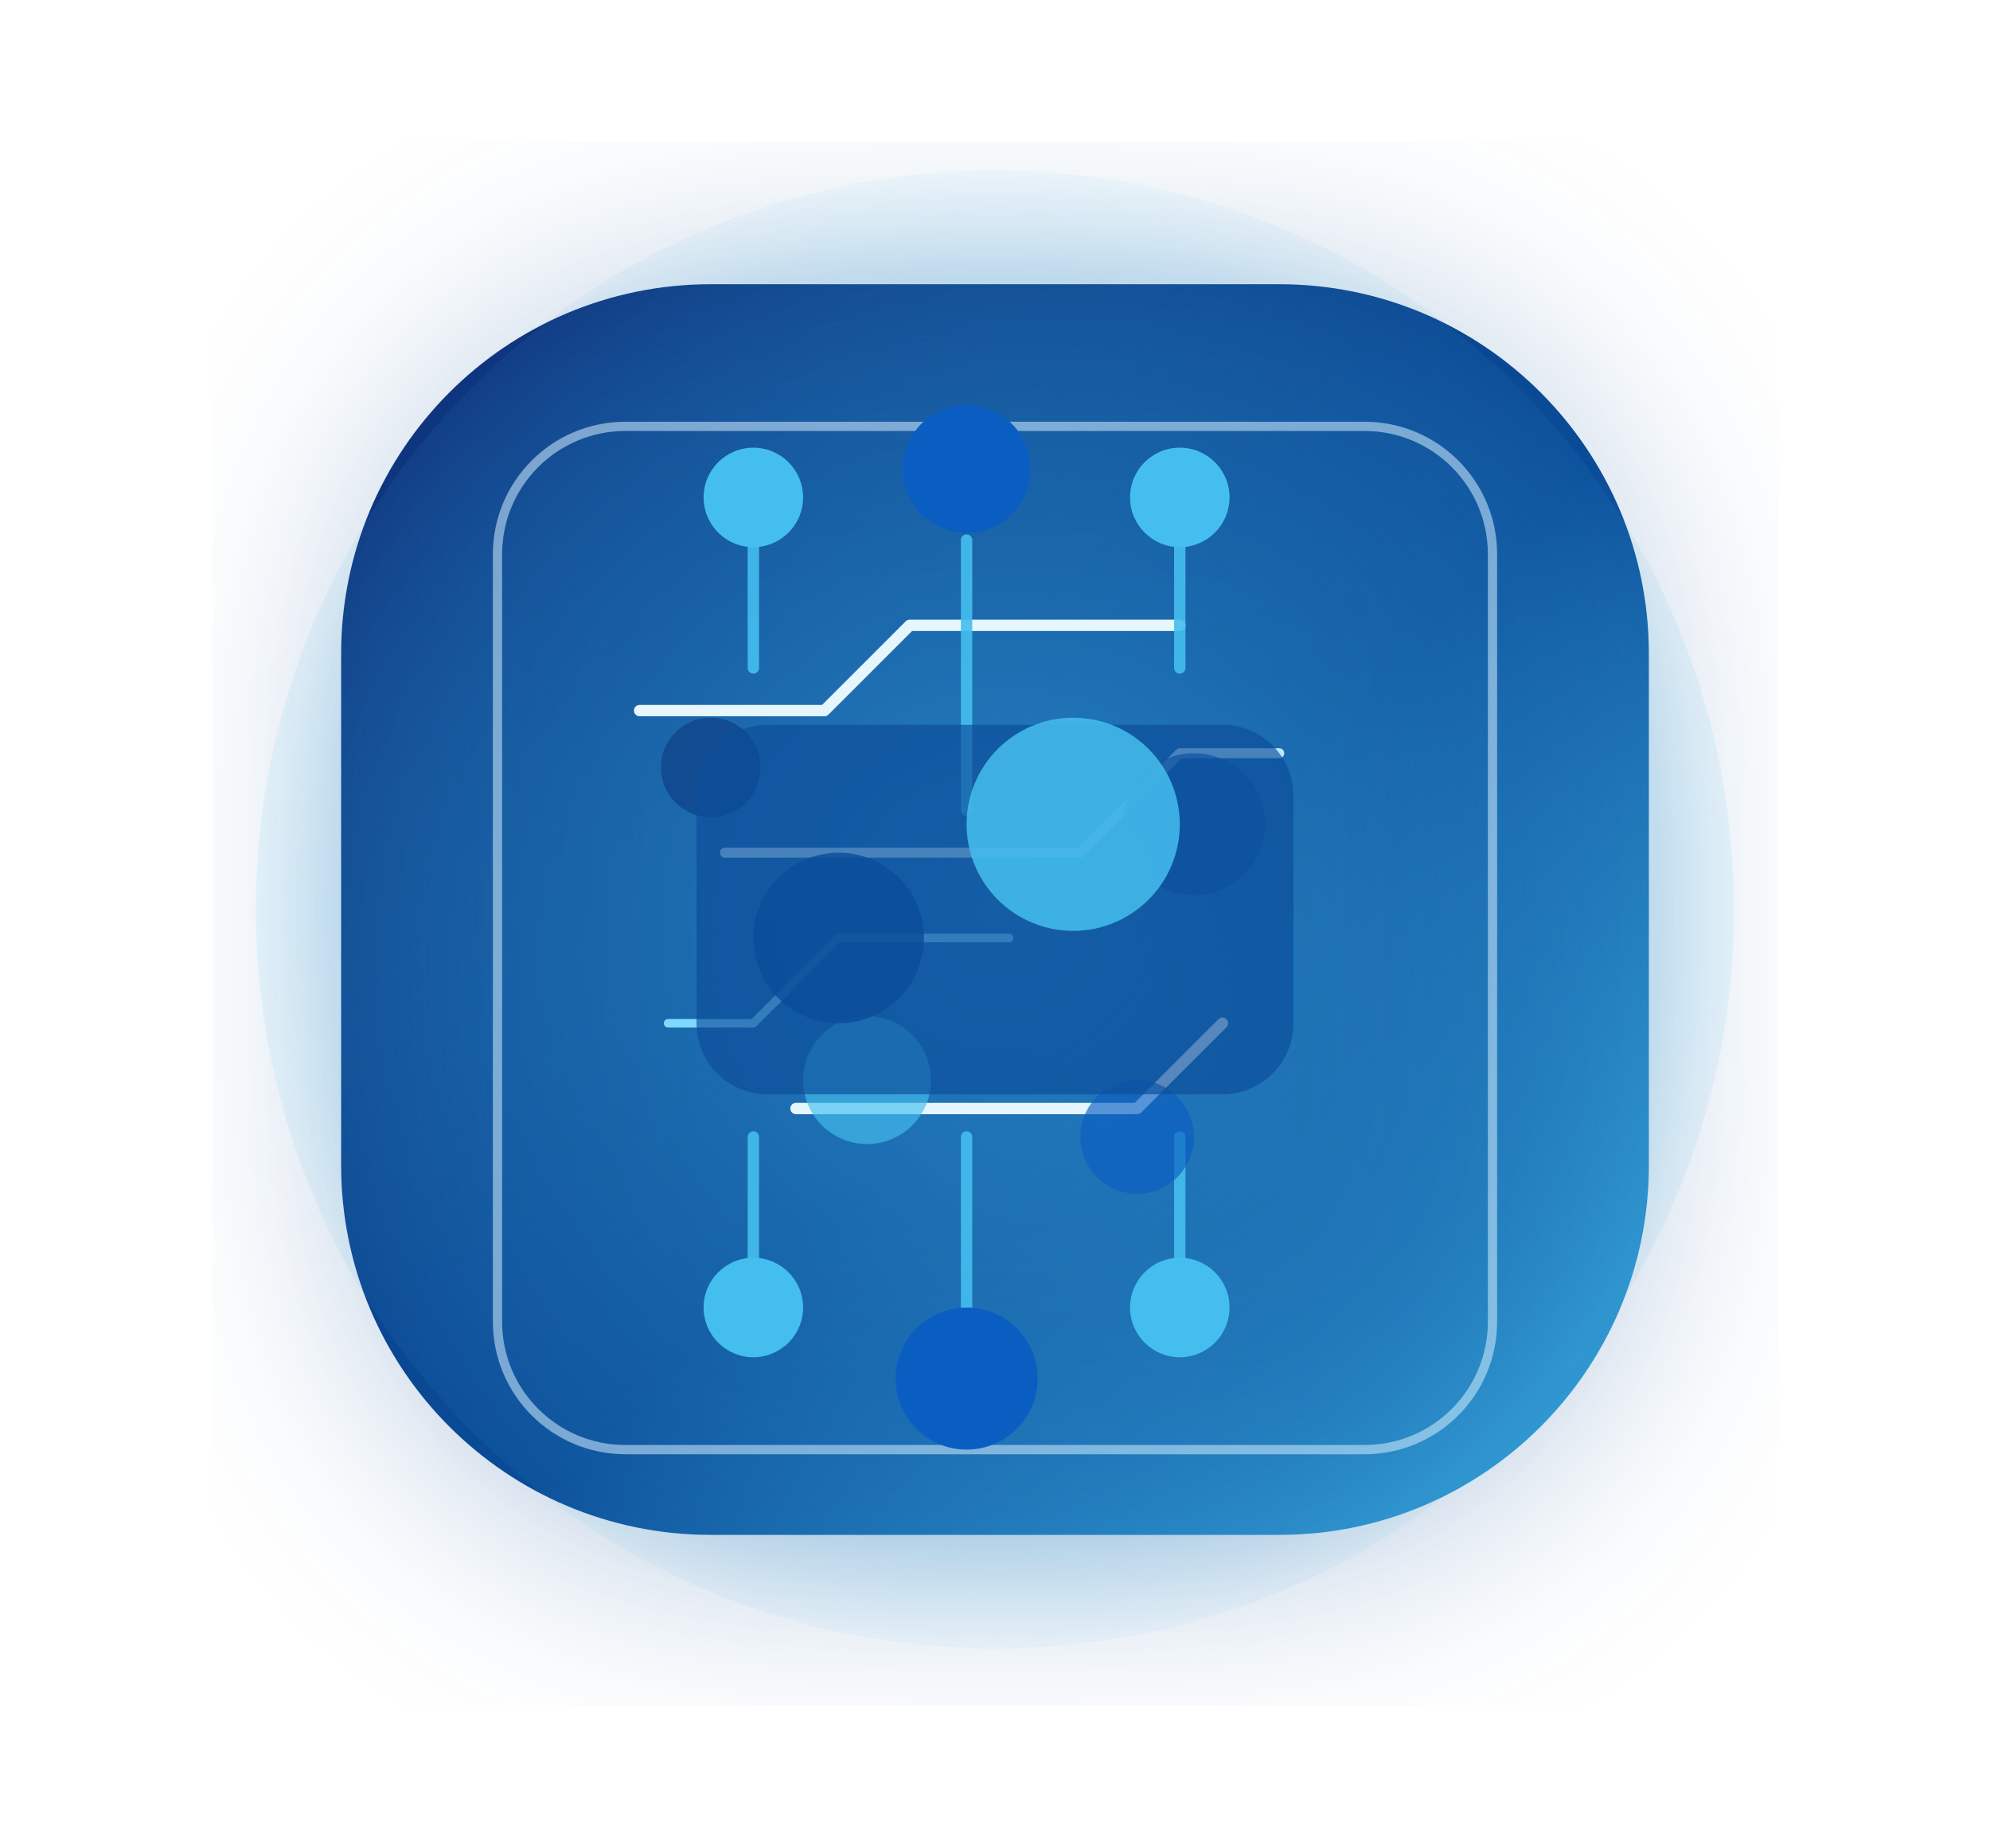
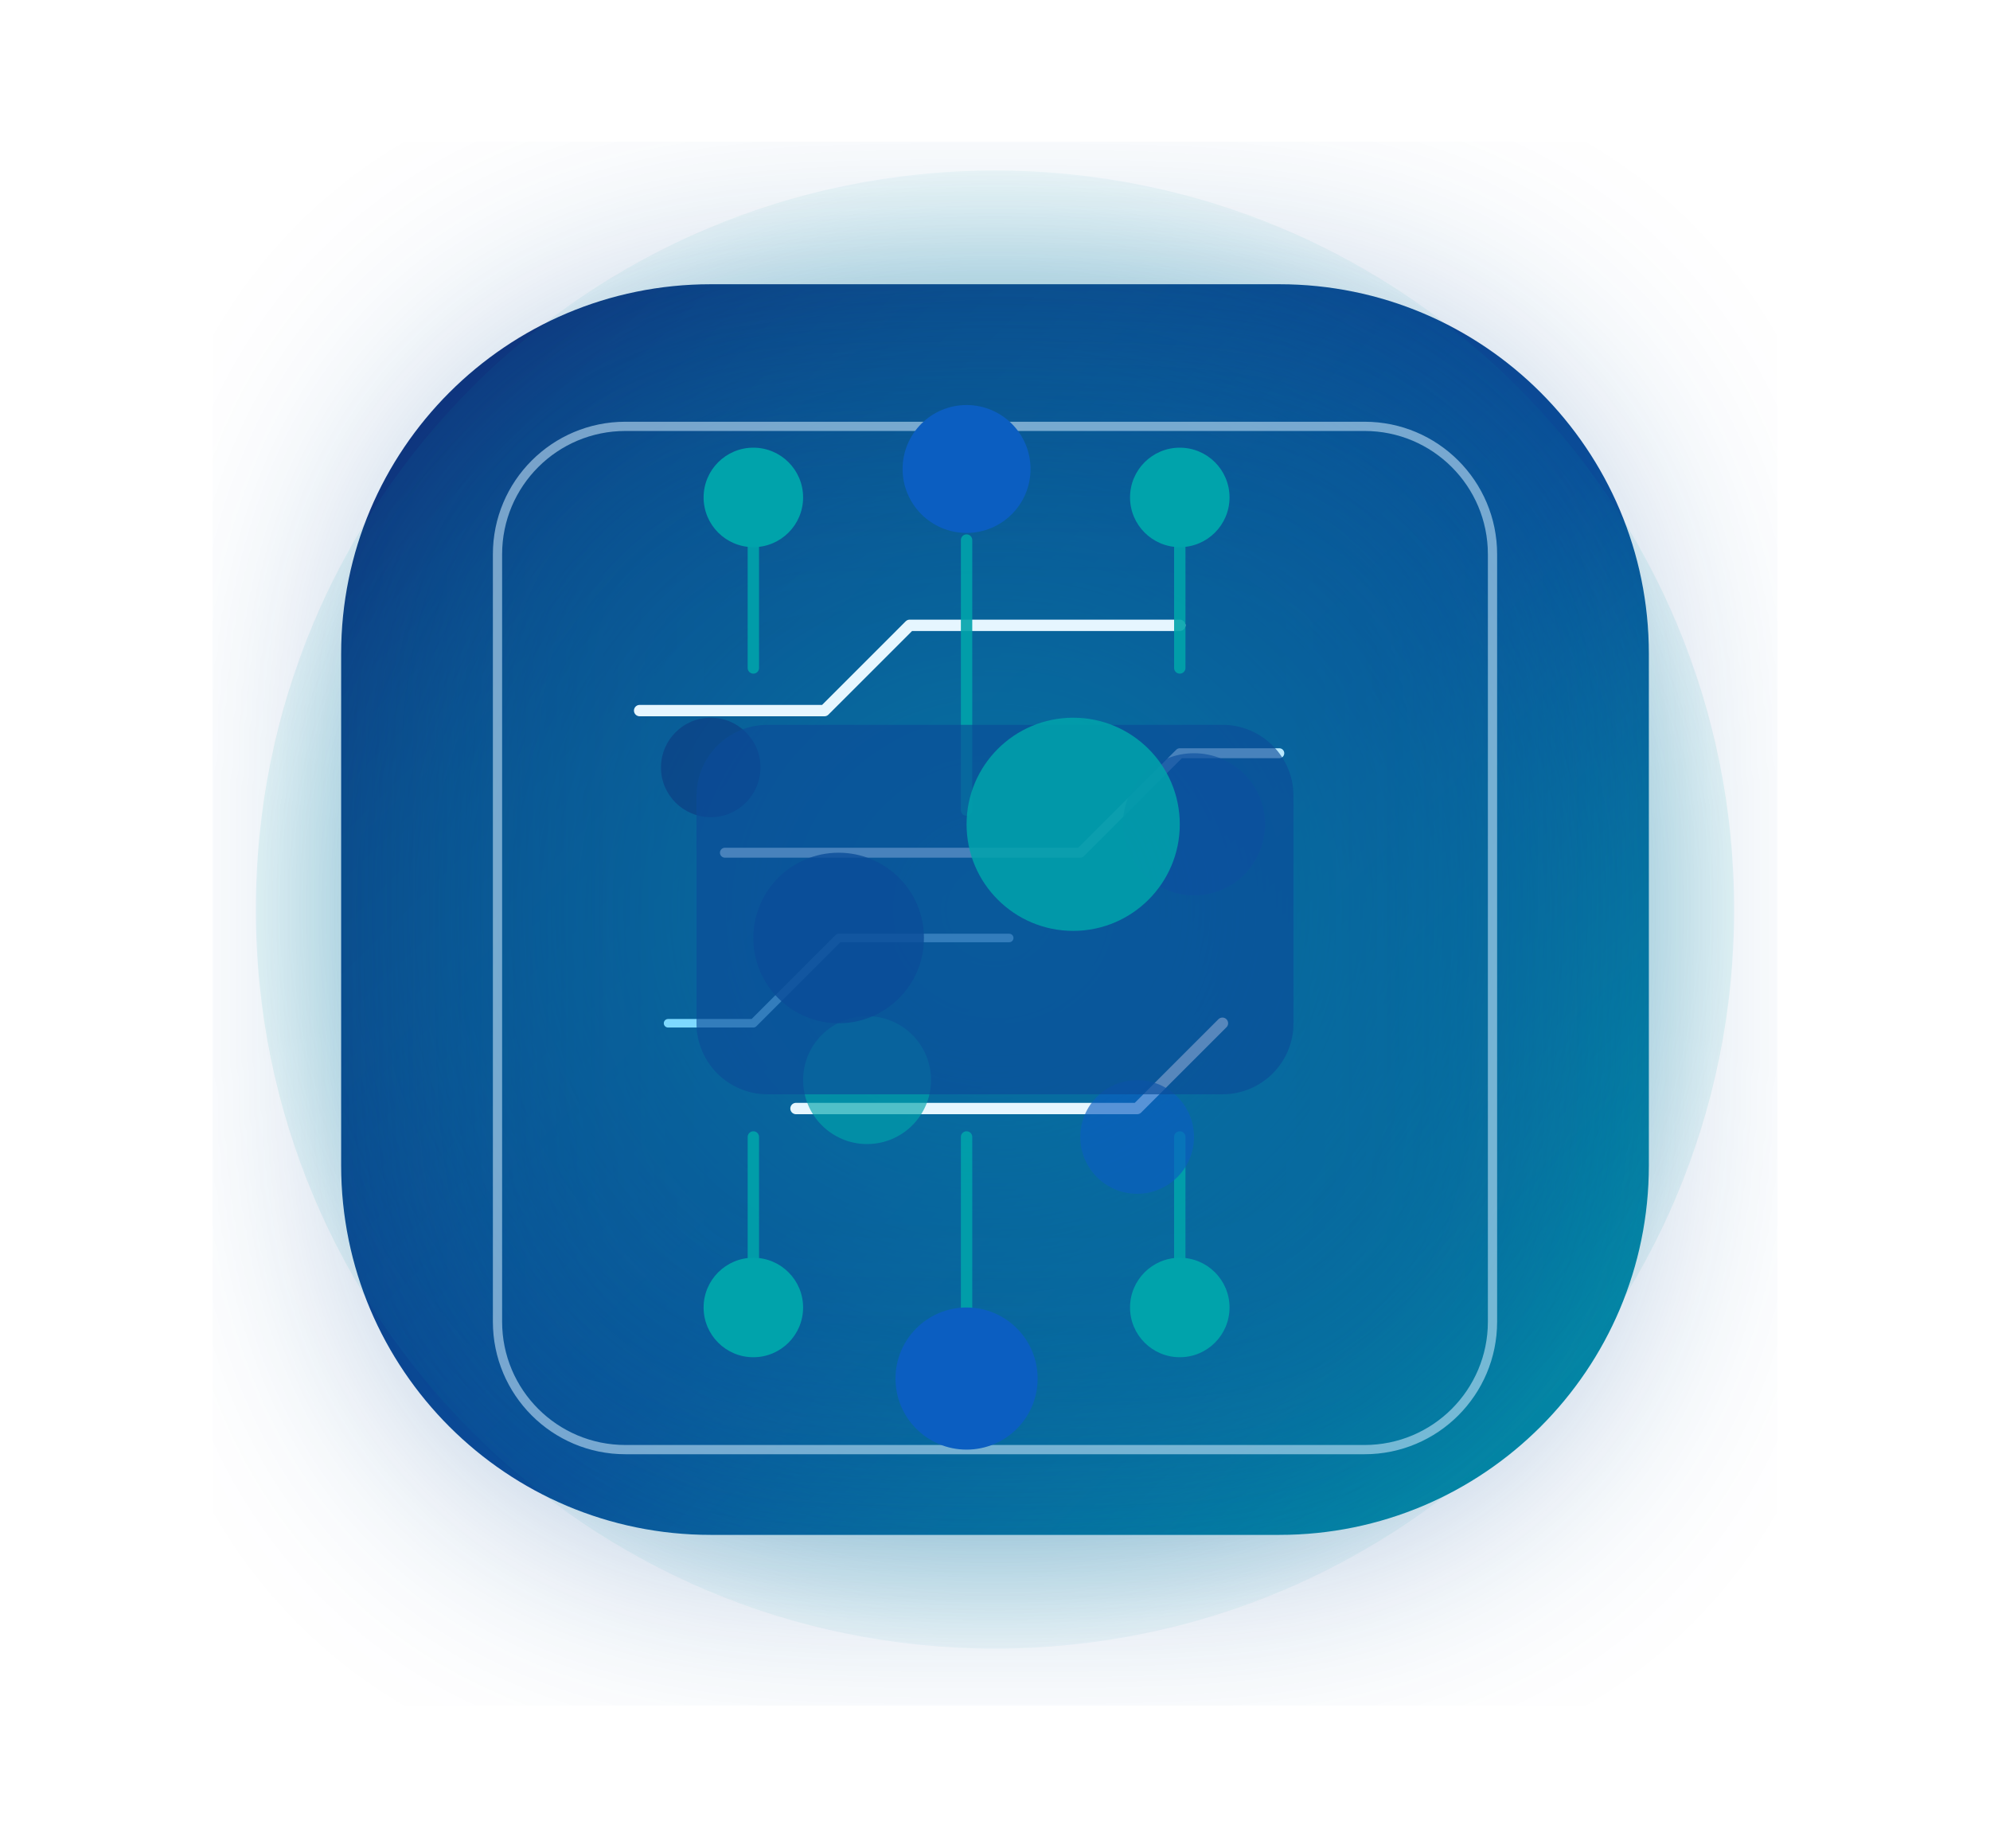
<svg xmlns="http://www.w3.org/2000/svg" width="560" height="520" viewBox="0 0 560 520" fill="none">
  <defs>
    <linearGradient id="projectsTechGradient" x1="96" y1="72" x2="464" y2="448" gradientUnits="userSpaceOnUse">
      <stop stop-color="#102D75" />
      <stop offset="0.55" stop-color="#0A4C98" />
-       <stop offset="1" stop-color="#44BEEE" />
+       <stop offset="1" stop-color="#00a3ab" />
    </linearGradient>
    <radialGradient id="projectsTechGlow" cx="0" cy="0" r="1" gradientUnits="userSpaceOnUse" gradientTransform="translate(280 256) rotate(90) scale(224 232)">
-       <stop stop-color="#44BEEE" stop-opacity="0.85" />
-       <stop offset="1" stop-color="#44BEEE" stop-opacity="0" />
+       <stop stop-color="#00a3ab" stop-opacity="0.85" />
+       <stop offset="1" stop-color="#00a3ab" stop-opacity="0" />
    </radialGradient>
    <filter id="projectsShadow" x="60" y="40" width="440" height="440" filterUnits="userSpaceOnUse" color-interpolation-filters="sRGB">
      <feGaussianBlur stdDeviation="36" result="blur" />
    </filter>
  </defs>
  <rect x="96" y="80" width="368" height="352" rx="104" fill="url(#projectsTechGradient)" />
  <circle cx="280" cy="256" r="208" fill="url(#projectsTechGlow)" />
  <g filter="url(#projectsShadow)" opacity="0.45">
    <rect x="112" y="92" width="336" height="336" rx="96" fill="#0A4C98" />
  </g>
  <rect x="140" y="120" width="280" height="288" rx="36" stroke="#D2EDFF" stroke-opacity="0.55" stroke-width="2.6" />
  <g stroke-linecap="round" stroke-linejoin="round">
    <path d="M180 200H232L256 176H332" stroke="#E6F6FF" stroke-width="3.2" />
    <path d="M204 240H304L332 212H360" stroke="#B9E9FF" stroke-width="2.8" />
    <path d="M224 312H320L344 288" stroke="#E6F6FF" stroke-width="3.2" />
    <path d="M188 288H212L236 264H284" stroke="#7ED9FF" stroke-width="2.4" />
  </g>
-   <g opacity="0.9" stroke="#44BEEE" stroke-width="3.2" stroke-linecap="round">
+   <g opacity="0.9" stroke="#00a3ab" stroke-width="3.2" stroke-linecap="round">
    <path d="M212 152V188" />
    <path d="M272 152V228" />
    <path d="M332 152V188" />
    <path d="M332 320V356" />
    <path d="M272 320V384" />
    <path d="M212 320V356" />
  </g>
  <g>
-     <circle cx="212" cy="140" r="14" fill="#44BEEE" />
+     <circle cx="212" cy="140" r="14" fill="#00a3ab" />
    <circle cx="272" cy="132" r="18" fill="#0B5EC1" />
-     <circle cx="332" cy="140" r="14" fill="#44BEEE" />
-     <circle cx="212" cy="368" r="14" fill="#44BEEE" />
+     <circle cx="332" cy="140" r="14" fill="#00a3ab" />
+     <circle cx="212" cy="368" r="14" fill="#00a3ab" />
    <circle cx="272" cy="388" r="20" fill="#0B5EC1" />
-     <circle cx="332" cy="368" r="14" fill="#44BEEE" />
+     <circle cx="332" cy="368" r="14" fill="#00a3ab" />
  </g>
  <g opacity="0.65">
    <circle cx="200" cy="216" r="14" fill="#0C3C83" />
    <circle cx="336" cy="232" r="20" fill="#0F58AC" />
-     <circle cx="244" cy="304" r="18" fill="#44BEEE" />
+     <circle cx="244" cy="304" r="18" fill="#00a3ab" />
    <circle cx="320" cy="320" r="16" fill="#0B5EC1" />
  </g>
  <rect x="196" y="204" width="168" height="104" rx="20" fill="#0A4C98" opacity="0.65" />
-   <path d="M332 232C332 248.568 318.568 262 302 262C285.432 262 272 248.568 272 232C272 215.432 285.432 202 302 202C318.568 202 332 215.432 332 232Z" fill="#44BEEE" opacity="0.85" />
+   <path d="M332 232C332 248.568 318.568 262 302 262C285.432 262 272 248.568 272 232C272 215.432 285.432 202 302 202C318.568 202 332 215.432 332 232Z" fill="#00a3ab" opacity="0.85" />
  <circle cx="236" cy="264" r="24" fill="#0A4C98" opacity="0.8" />
</svg>
